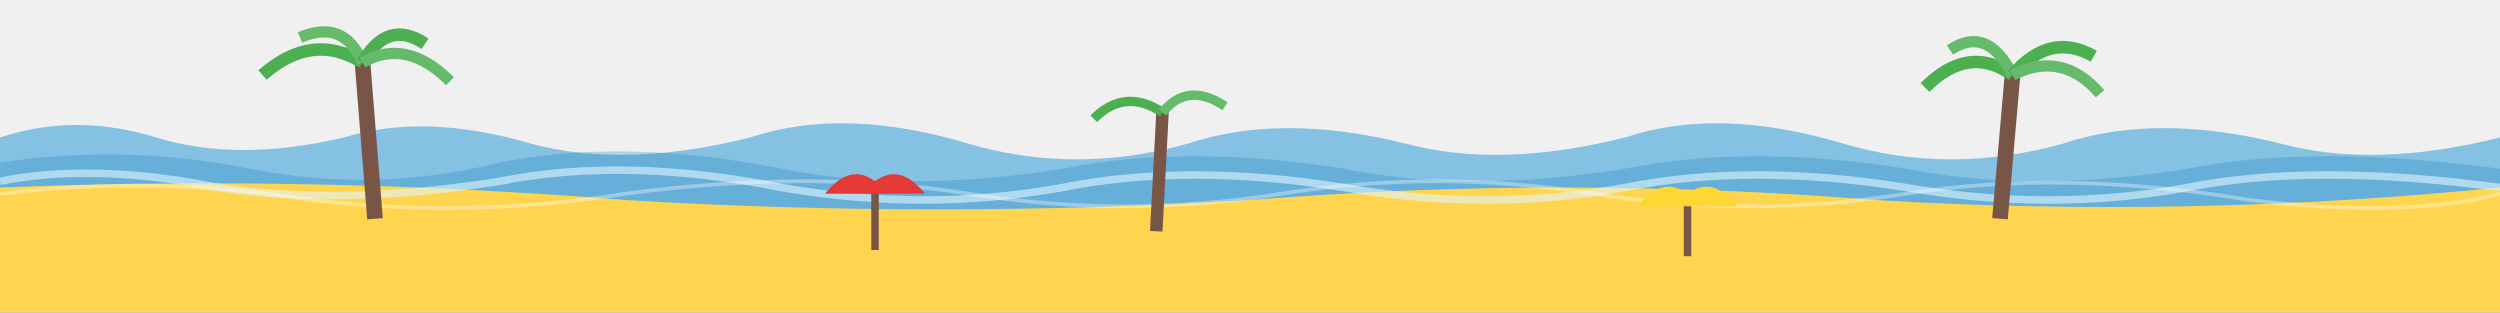
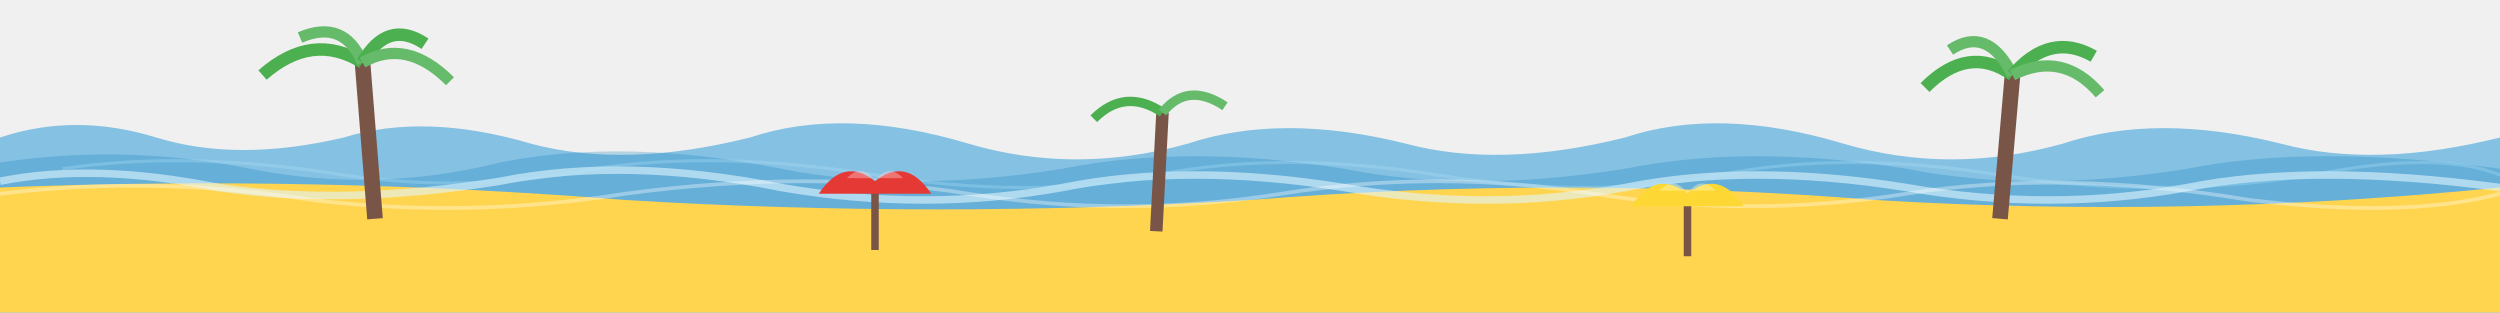
<svg xmlns="http://www.w3.org/2000/svg" viewBox="0 0 400 50">
  <path d="M0 22 Q12 18 25 22 Q38 26 55 22 Q68 18 85 23 Q100 27 120 22 Q135 17 155 23 Q172 28 190 23 Q205 18 225 23 Q240 27 260 22 Q275 17 295 23 Q312 28 330 23 Q345 18 365 23 Q380 27 400 22 L400 50 L0 50Z" fill="#0288D1" opacity="0.45" />
  <path d="M0 26 Q20 23 40 27 Q60 31 80 26 Q100 22 125 27 Q145 31 170 27 Q190 23 215 27 Q235 31 260 27 Q280 23 305 27 Q325 31 350 27 Q370 23 400 27 L400 50 L0 50Z" fill="#0277BD" opacity="0.25" />
  <path d="M0 30 Q50 28 100 32 Q150 35 200 32 Q250 28 300 32 Q350 35 400 30 L400 50 L0 50Z" fill="#FFD54F" />
  <path d="M0 29 Q15 26 35 30 Q55 33 80 29 Q100 25 125 30 Q148 34 170 30 Q190 26 215 30 Q238 34 260 30 Q280 26 305 30 Q328 34 350 30 Q370 26 400 30" fill="none" stroke="#E1F5FE" stroke-width="1.2" opacity="0.6" />
  <path d="M0 31 Q25 28 50 32 Q75 35 100 31 Q130 27 155 31 Q180 35 205 31 Q230 27 255 31 Q280 35 305 31 Q330 27 360 32 Q385 35 400 31" fill="none" stroke="white" stroke-width="0.6" opacity="0.35" />
+   <path d="M10 27 Q30 24 55 28 Q75 31 95 27 Q115 24 140 28 Q165 32 185 28 Q205 24 230 28 Q255 32 275 28 Q295 24 320 28 Q345 32 370 28 Q390 24 400 28" fill="none" stroke="#B3E5FC" stroke-width="0.5" opacity="0.3" />
  <line x1="140" y1="40" x2="140" y2="30" stroke="#795548" stroke-width="1.2" />
-   <path d="M132 31 Q136 26 140 29 Q144 26 148 31Z" fill="#E53935" />
+   <path d="M131 31 Q135 25 140 29 Q145 25 149 31Z" fill="#E53935" />
+   <path d="M135.5 28.5 Q138 26 140 29 Q142 26 144.5 28.5" fill="#FFCDD2" opacity="0.4" />
  <line x1="270" y1="41" x2="270" y2="32" stroke="#795548" stroke-width="1.2" />
-   <path d="M262 33 Q266 28 270 31 Q274 28 278 33Z" fill="#FDD835" />
+   <path d="M261 33 Q265 27 270 31 Q275 27 279 33Z" fill="#FDD835" />
+   <path d="M265.5 30.5 Q268 28 270 31 Q272 28 274.5 30.5" fill="#FFF9C4" opacity="0.4" />
  <line x1="60" y1="35" x2="58" y2="10" stroke="#795548" stroke-width="2.5" />
  <path d="M58 10 Q50 5 42 12" stroke="#4CAF50" stroke-width="2" fill="none" />
  <path d="M58 10 Q55 3 48 6" stroke="#66BB6A" stroke-width="1.8" fill="none" />
  <path d="M58 10 Q62 3 68 7" stroke="#4CAF50" stroke-width="2" fill="none" />
  <path d="M58 10 Q65 6 72 13" stroke="#66BB6A" stroke-width="1.8" fill="none" />
  <line x1="320" y1="35" x2="322" y2="12" stroke="#795548" stroke-width="2.5" />
  <path d="M322 12 Q315 7 308 14" stroke="#4CAF50" stroke-width="2" fill="none" />
  <path d="M322 12 Q318 4 312 8" stroke="#66BB6A" stroke-width="1.8" fill="none" />
  <path d="M322 12 Q328 5 335 9" stroke="#4CAF50" stroke-width="2" fill="none" />
  <path d="M322 12 Q330 8 336 15" stroke="#66BB6A" stroke-width="1.8" fill="none" />
  <line x1="185" y1="37" x2="186" y2="18" stroke="#795548" stroke-width="2" />
  <path d="M186 18 Q180 14 175 19" stroke="#4CAF50" stroke-width="1.5" fill="none" />
  <path d="M186 18 Q190 13 196 17" stroke="#66BB6A" stroke-width="1.5" fill="none" />
</svg>
